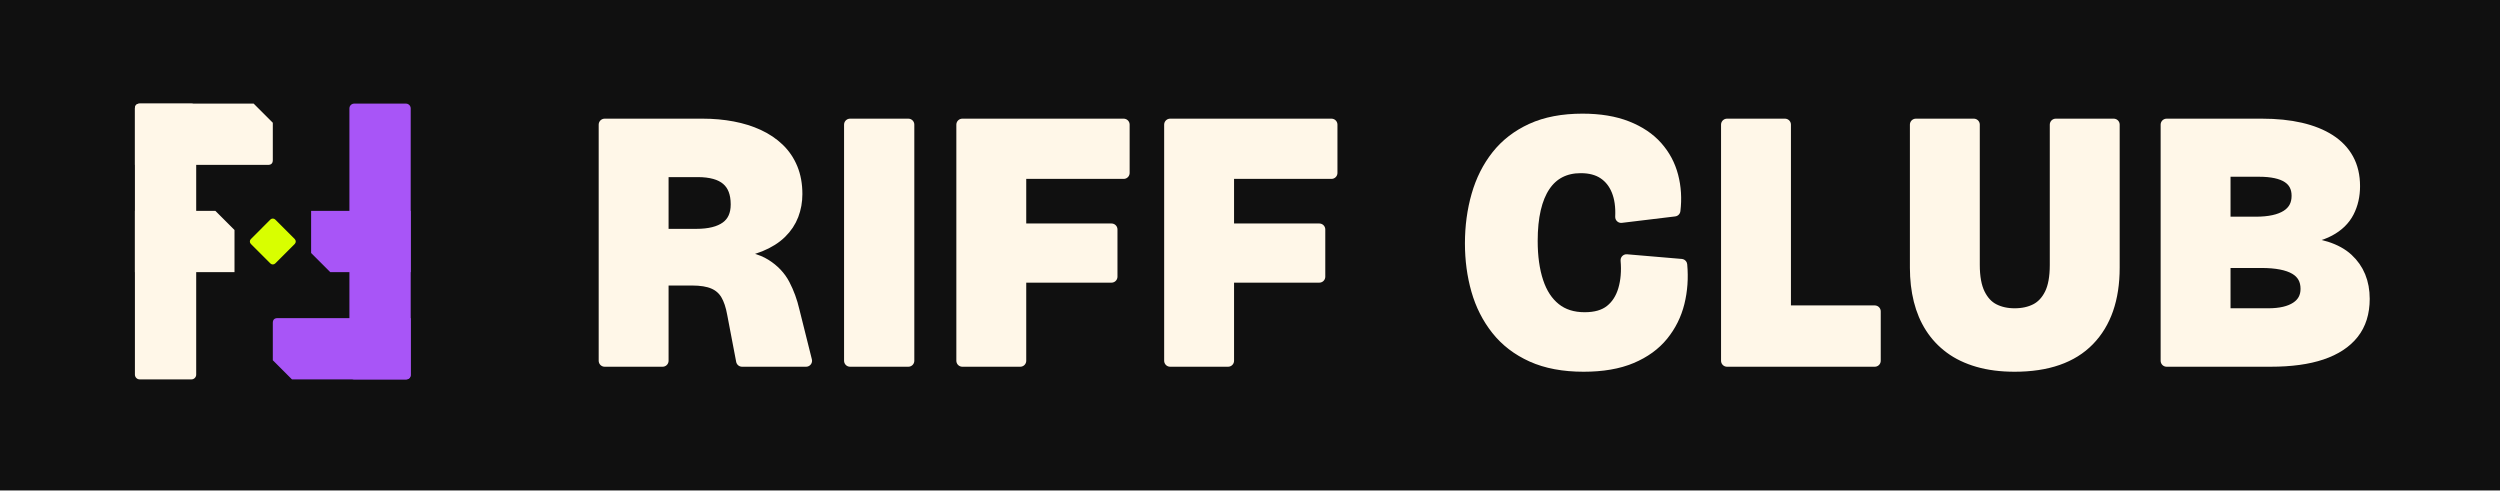
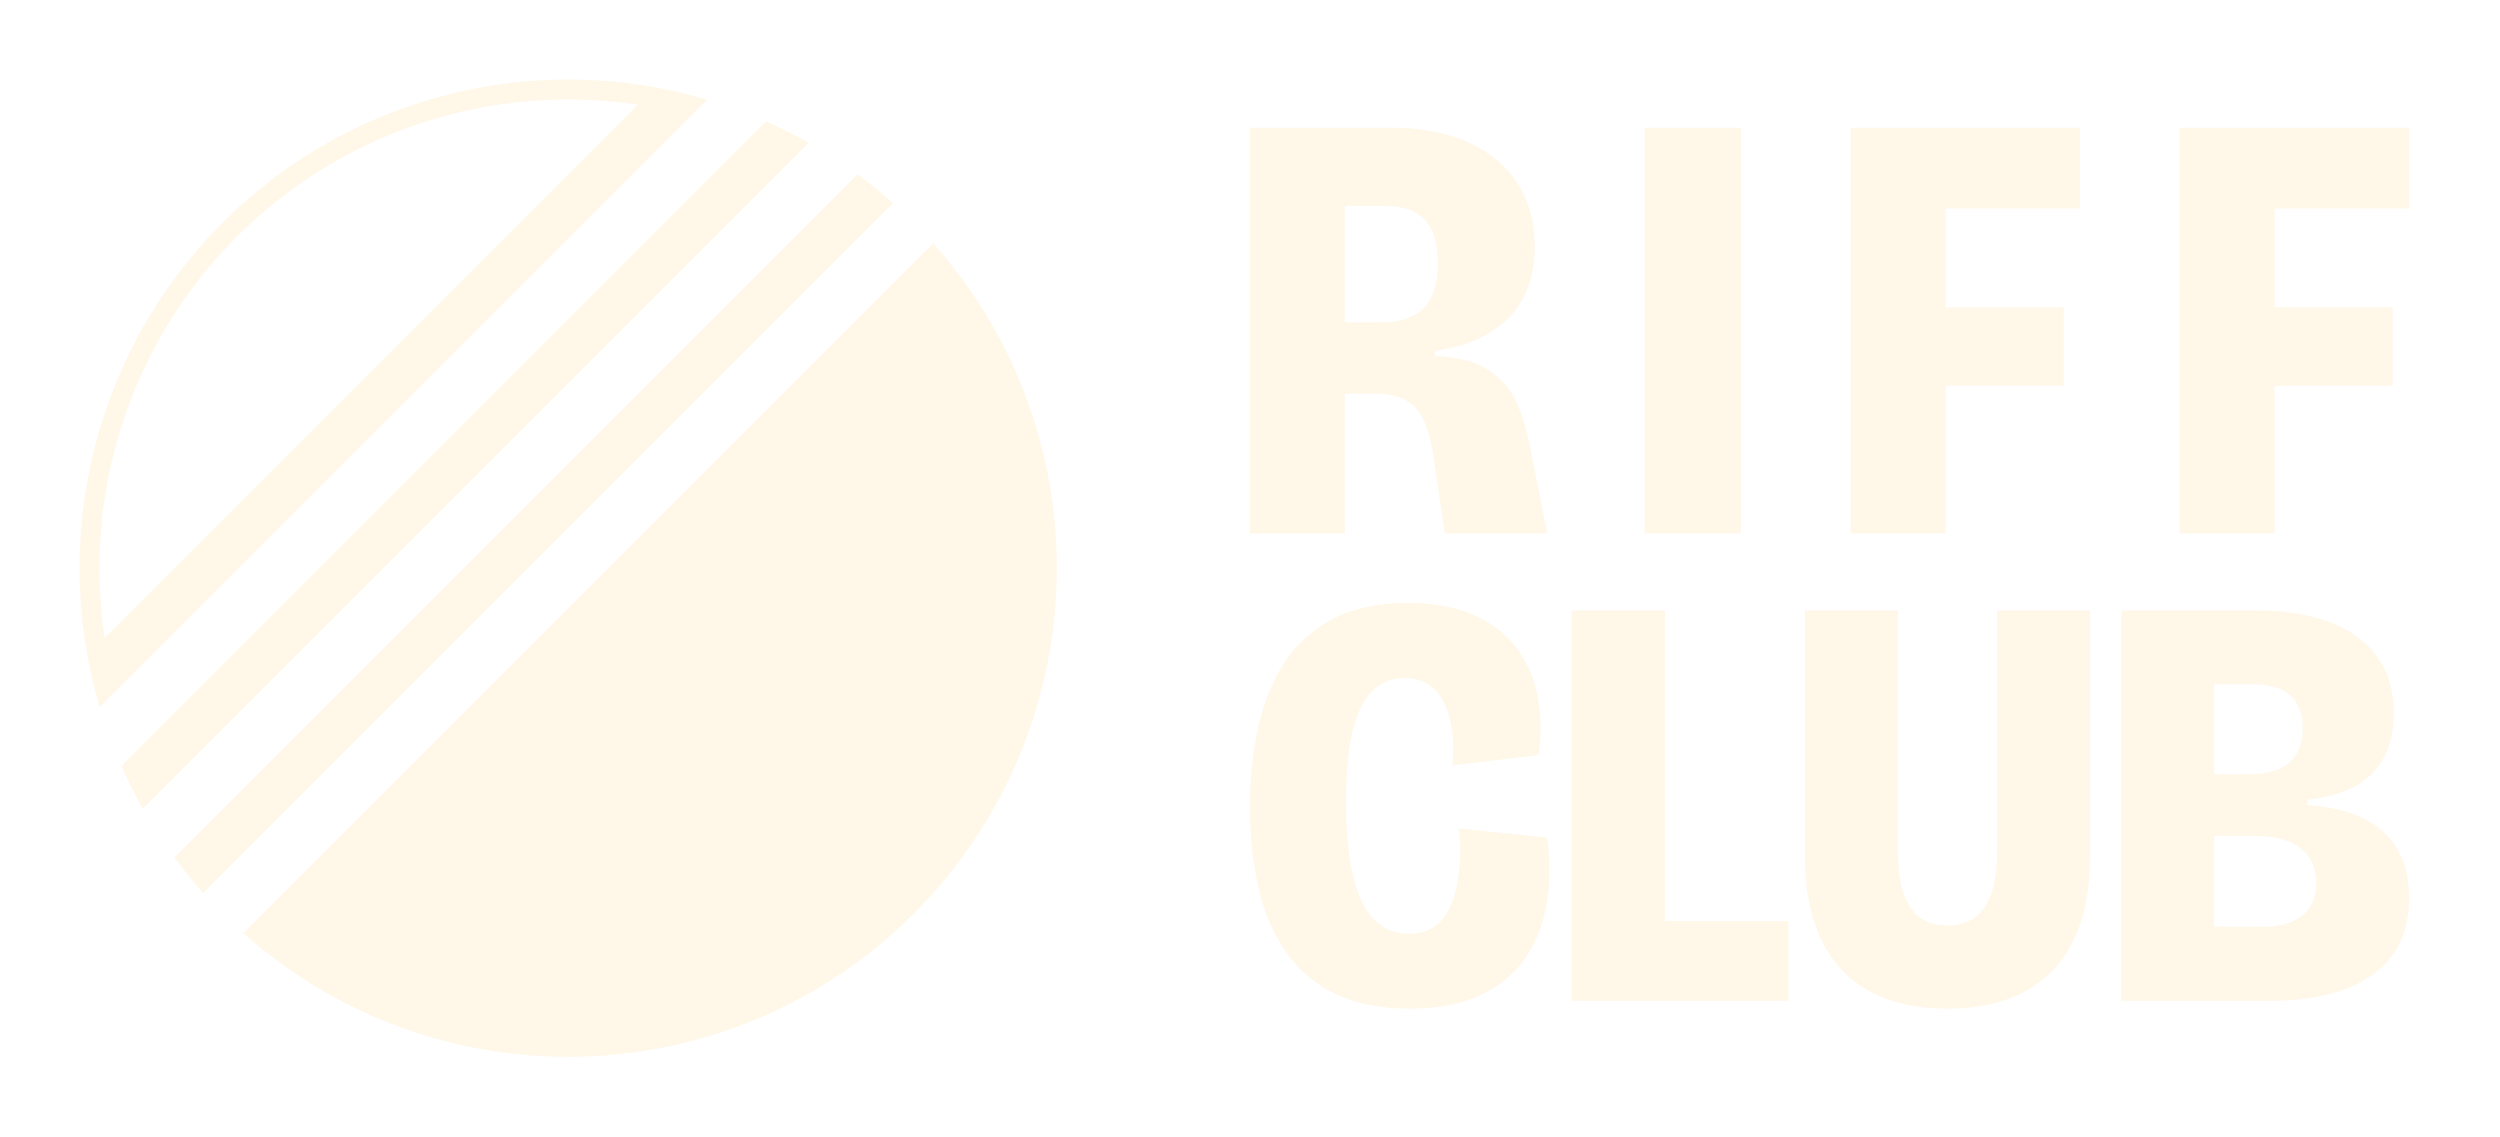
- <svg xmlns="http://www.w3.org/2000/svg" xmlns:xlink="http://www.w3.org/1999/xlink" viewBox="91 272 1677 329" role="img" aria-labelledby="title desc">
-   <rect x="91" y="272" width="1677" height="329" fill="#101010" />
-   <defs>
-     <g id="f-a1-4-densa">
-       <rect x="14" y="14" width="16" height="72" rx="1.25" />
-       <path d="M15.25 14H45L50 19V28.75Q50 30 48.75 30H14V15.25Q14 14 15.25 14Z" />
-       <path d="M14 42H35L40 47V58H14Z" />
-     </g>
-   </defs>
-   <g transform="translate(145.5278 305.5278) scale(2.569444)">
-     <use href="#f-a1-4-densa" xlink:href="#f-a1-4-densa" fill="#FFF7E8" />
-     <use href="#f-a1-4-densa" xlink:href="#f-a1-4-densa" transform="rotate(180 50 50)" fill="#A855F7" />
-     <rect x="45.5" y="45.5" width="9" height="9" rx="0.9" transform="rotate(45 50 50)" fill="#D8FF00" />
-   </g>
-   <g fill="#FFF7E8" stroke="#FFF7E8" stroke-width="33.333" stroke-linejoin="round" paint-order="stroke fill">
-     <path d="M40 0V660H314Q358 660 397.5 652.5Q437 645 469.5 630.0Q502 615 526.0 592.0Q550 569 563.0 537.5Q576 506 576 466Q576 435 565.5 407.5Q555 380 532.5 358.0Q510 336 474.5 321.5Q439 307 390 301V293Q454 290 489.0 268.0Q524 246 541.5 212.5Q559 179 568 140L603 0H424L399 131Q393 165 380.5 186.0Q368 207 345.0 217.0Q322 227 284 227H202V0ZM202 352H296Q351 352 380.0 373.0Q409 394 409 437Q409 484 382.0 507.0Q355 530 300 530H202Z" transform="translate(487.000 514) scale(0.24 -0.24)" />
-     <path d="M40 0V660H203V0Z" transform="translate(651.600 514) scale(0.24 -0.24)" />
-     <path d="M40 0V660H202V0ZM121 235V367H457V235ZM121 525V660H491V525Z" transform="translate(726.920 514) scale(0.24 -0.24)" />
-     <path d="M40 0V660H202V0ZM121 235V367H457V235ZM121 525V660H491V525Z" transform="translate(866.320 514) scale(0.24 -0.24)" />
-     <path d="M341 -14Q257 -14 197.0 13.0Q137 40 99.0 88.0Q61 136 43.5 197.5Q26 259 26 328Q26 399 44.0 462.0Q62 525 99.5 572.5Q137 620 196.0 647.0Q255 674 338 674Q410 674 462.0 653.5Q514 633 545.5 597.5Q577 562 589.0 516.0Q601 470 595 420L446 402Q448 445 435.5 476.0Q423 507 397.5 524.0Q372 541 333 541Q300 541 274.5 528.0Q249 515 231.5 489.0Q214 463 205.0 424.5Q196 386 196 335Q196 269 212.0 220.5Q228 172 261.0 145.5Q294 119 344 119Q390 119 416.5 140.0Q443 161 454.0 198.0Q465 235 461 281L614 268Q619 213 606.5 162.5Q594 112 561.5 72.0Q529 32 474.5 9.0Q420 -14 341 -14Z" transform="translate(1071.440 514) scale(0.24 -0.24)" />
-     <path d="M40 0V660H202V0ZM68 0V138H453V0Z" transform="translate(1239.880 514) scale(0.24 -0.24)" />
-     <path d="M313 -14Q256 -14 211.0 -1.0Q166 12 133.5 36.0Q101 60 79.5 93.5Q58 127 47.5 169.0Q37 211 37 260V660H199V268Q199 217 214.0 186.5Q229 156 254.5 143.0Q280 130 313 130Q347 130 372.5 143.0Q398 156 413.0 186.0Q428 216 428 268V660H590V260Q590 130 520.0 58.0Q450 -14 313 -14Z" transform="translate(1367.280 514) scale(0.24 -0.24)" />
-     <path d="M40 0V660H306Q367 660 414.5 649.0Q462 638 495.5 616.5Q529 595 546.5 563.0Q564 531 564 488Q564 448 547.5 416.0Q531 384 494.5 364.5Q458 345 399 340V331Q500 326 545.5 284.0Q591 242 591 173Q591 115 561.0 77.0Q531 39 473.5 19.5Q416 0 331 0ZM202 130H324Q375 130 403.0 148.5Q431 167 431 201Q431 239 399.5 257.5Q368 276 305 276H202ZM202 386H289Q346 386 376.0 405.0Q406 424 406 461Q406 496 379.0 513.5Q352 531 298 531H202Z" transform="translate(1534.760 514) scale(0.24 -0.24)" />
-   </g>
+ <svg xmlns="http://www.w3.org/2000/svg" viewBox="0 0 220 100" role="img" aria-labelledby="title desc">
+   <path d="M82.122 21.414A43.0 43.0 0 0 1 21.414 82.122L82.122 21.414Z" fill="#FFF7E8" />
+   <path d="M75.460 15.348L15.348 75.460A43.0 43.0 0 0 0 17.878 78.586L78.586 17.878A43.0 43.0 0 0 0 75.460 15.348Z" fill="#FFF7E8" />
+   <path d="M67.401 10.678L10.678 67.401A43.0 43.0 0 0 0 12.570 71.166L71.166 12.570A43.0 43.0 0 0 0 67.401 10.678Z" fill="#FFF7E8" />
+   <path d="M57.663 7.688A43.0 43.0 0 0 0 7.688 57.663A43.0 43.0 0 0 0 8.777 62.232L62.232 8.777A43.0 43.0 0 0 0 57.663 7.688ZM56.142 9.210A41.25 41.25 0 0 0 9.210 56.142L56.142 9.210Z" fill="#FFF7E8" fill-rule="evenodd" />
+   <path d="M 110 46.94 V 11.24 H 122.463 Q 124.565 11.24 126.462 11.646 Q 128.359 12.051 129.92 12.884 Q 131.48 13.717 132.636 14.961 Q 133.792 16.206 134.423 17.909 Q 135.053 19.613 135.053 21.777 Q 135.053 23.497 134.554 25.017 Q 134.055 26.537 132.978 27.738 Q 131.901 28.939 130.235 29.744 Q 128.569 30.55 126.268 30.875 V 31.329 Q 129.399 31.47 131.07 32.617 Q 132.741 33.764 133.524 35.575 Q 134.307 37.388 134.696 39.605 L 136.157 46.94 H 127.15 L 126.173 40.395 Q 125.921 38.556 125.422 37.279 Q 124.923 36.003 123.914 35.332 Q 122.905 34.661 121.076 34.64 H 118.344 V 46.94 Z M 118.344 28.376 H 121.56 Q 124.008 28.376 125.269 27.132 Q 126.531 25.888 126.531 23.237 Q 126.531 20.565 125.385 19.343 Q 124.24 18.12 121.854 18.12 H 118.344 Z" fill="#FFF7E8" />
+   <path d="M 144.732 46.94 V 11.24 H 153.192 V 46.94 Z" fill="#FFF7E8" />
+   <path d="M 162.86 46.94 V 11.24 H 171.204 V 46.94 Z M 166.927 33.947 V 27.045 H 181.597 V 33.947 Z M 166.927 18.348 V 11.24 H 183.048 V 18.348 Z" fill="#FFF7E8" />
+   <path d="M 191.812 46.94 V 11.24 H 200.157 V 46.94 Z M 195.879 33.947 V 27.045 H 210.55 V 33.947 Z M 195.879 18.348 V 11.24 H 212 V 18.348 Z" fill="#FFF7E8" />
+   <path d="M 124.03 88.76 Q 120.16 88.76 117.463 87.438 Q 114.766 86.116 113.119 83.712 Q 111.472 81.308 110.736 78.076 Q 110 74.844 110 71.004 Q 110 67.246 110.731 63.968 Q 111.462 60.689 113.073 58.248 Q 114.684 55.808 117.35 54.434 Q 120.016 53.06 123.896 53.06 Q 127.376 53.06 129.774 54.158 Q 132.172 55.256 133.536 57.135 Q 134.9 59.014 135.333 61.428 Q 135.765 63.843 135.394 66.445 L 127.828 67.34 Q 128.014 64.957 127.587 63.239 Q 127.159 61.522 126.166 60.596 Q 125.173 59.669 123.598 59.669 Q 122.311 59.669 121.349 60.315 Q 120.386 60.96 119.743 62.282 Q 119.1 63.603 118.77 65.628 Q 118.441 67.652 118.441 70.41 Q 118.441 74.345 119.038 76.962 Q 119.635 79.58 120.88 80.876 Q 122.126 82.172 124.02 82.172 Q 125.914 82.172 126.928 80.902 Q 127.942 79.632 128.292 77.509 Q 128.642 75.385 128.395 72.908 L 136.166 73.71 Q 136.568 77.009 136.058 79.762 Q 135.549 82.515 134.061 84.534 Q 132.574 86.553 130.078 87.657 Q 127.582 88.76 124.03 88.76 Z" fill="#FFF7E8" />
+   <path d="M 138.308 88.073 V 53.726 H 146.522 V 88.073 Z M 139.708 88.073 V 81.058 H 157.382 V 88.073 Z" fill="#FFF7E8" />
+   <path d="M 171.35 88.76 Q 168.808 88.76 166.78 88.156 Q 164.752 87.553 163.265 86.418 Q 161.777 85.284 160.794 83.655 Q 159.811 82.026 159.322 79.944 Q 158.833 77.863 158.833 75.354 V 53.726 H 167.006 V 74.813 Q 167.006 77.238 167.542 78.711 Q 168.077 80.184 169.05 80.819 Q 170.022 81.454 171.35 81.454 Q 172.709 81.454 173.682 80.819 Q 174.655 80.184 175.2 78.727 Q 175.746 77.269 175.746 74.813 V 53.726 H 183.919 V 75.354 Q 183.919 81.953 180.676 85.357 Q 177.434 88.76 171.35 88.76 Z" fill="#FFF7E8" />
+   <path d="M 186.688 88.073 V 53.726 H 198.69 Q 201.418 53.726 203.606 54.299 Q 205.793 54.871 207.373 56 Q 208.953 57.13 209.802 58.816 Q 210.651 60.502 210.651 62.781 Q 210.651 64.925 209.844 66.549 Q 209.035 68.173 207.342 69.135 Q 205.649 70.098 203.024 70.379 V 70.848 Q 207.605 71.17 209.802 73.262 Q 212 75.354 212 79.007 Q 212 82.047 210.538 84.045 Q 209.077 86.043 206.344 87.058 Q 203.611 88.073 199.668 88.073 Z M 194.841 81.558 H 199.123 Q 201.398 81.558 202.612 80.574 Q 203.827 79.59 203.827 77.738 Q 203.827 75.698 202.442 74.631 Q 201.058 73.564 198.433 73.564 H 194.841 Z M 194.841 68.131 H 197.877 Q 200.255 68.131 201.449 67.111 Q 202.643 66.091 202.643 64.103 Q 202.643 62.157 201.531 61.184 Q 200.42 60.21 198.176 60.21 H 194.841 Z" fill="#FFF7E8" />
</svg>
